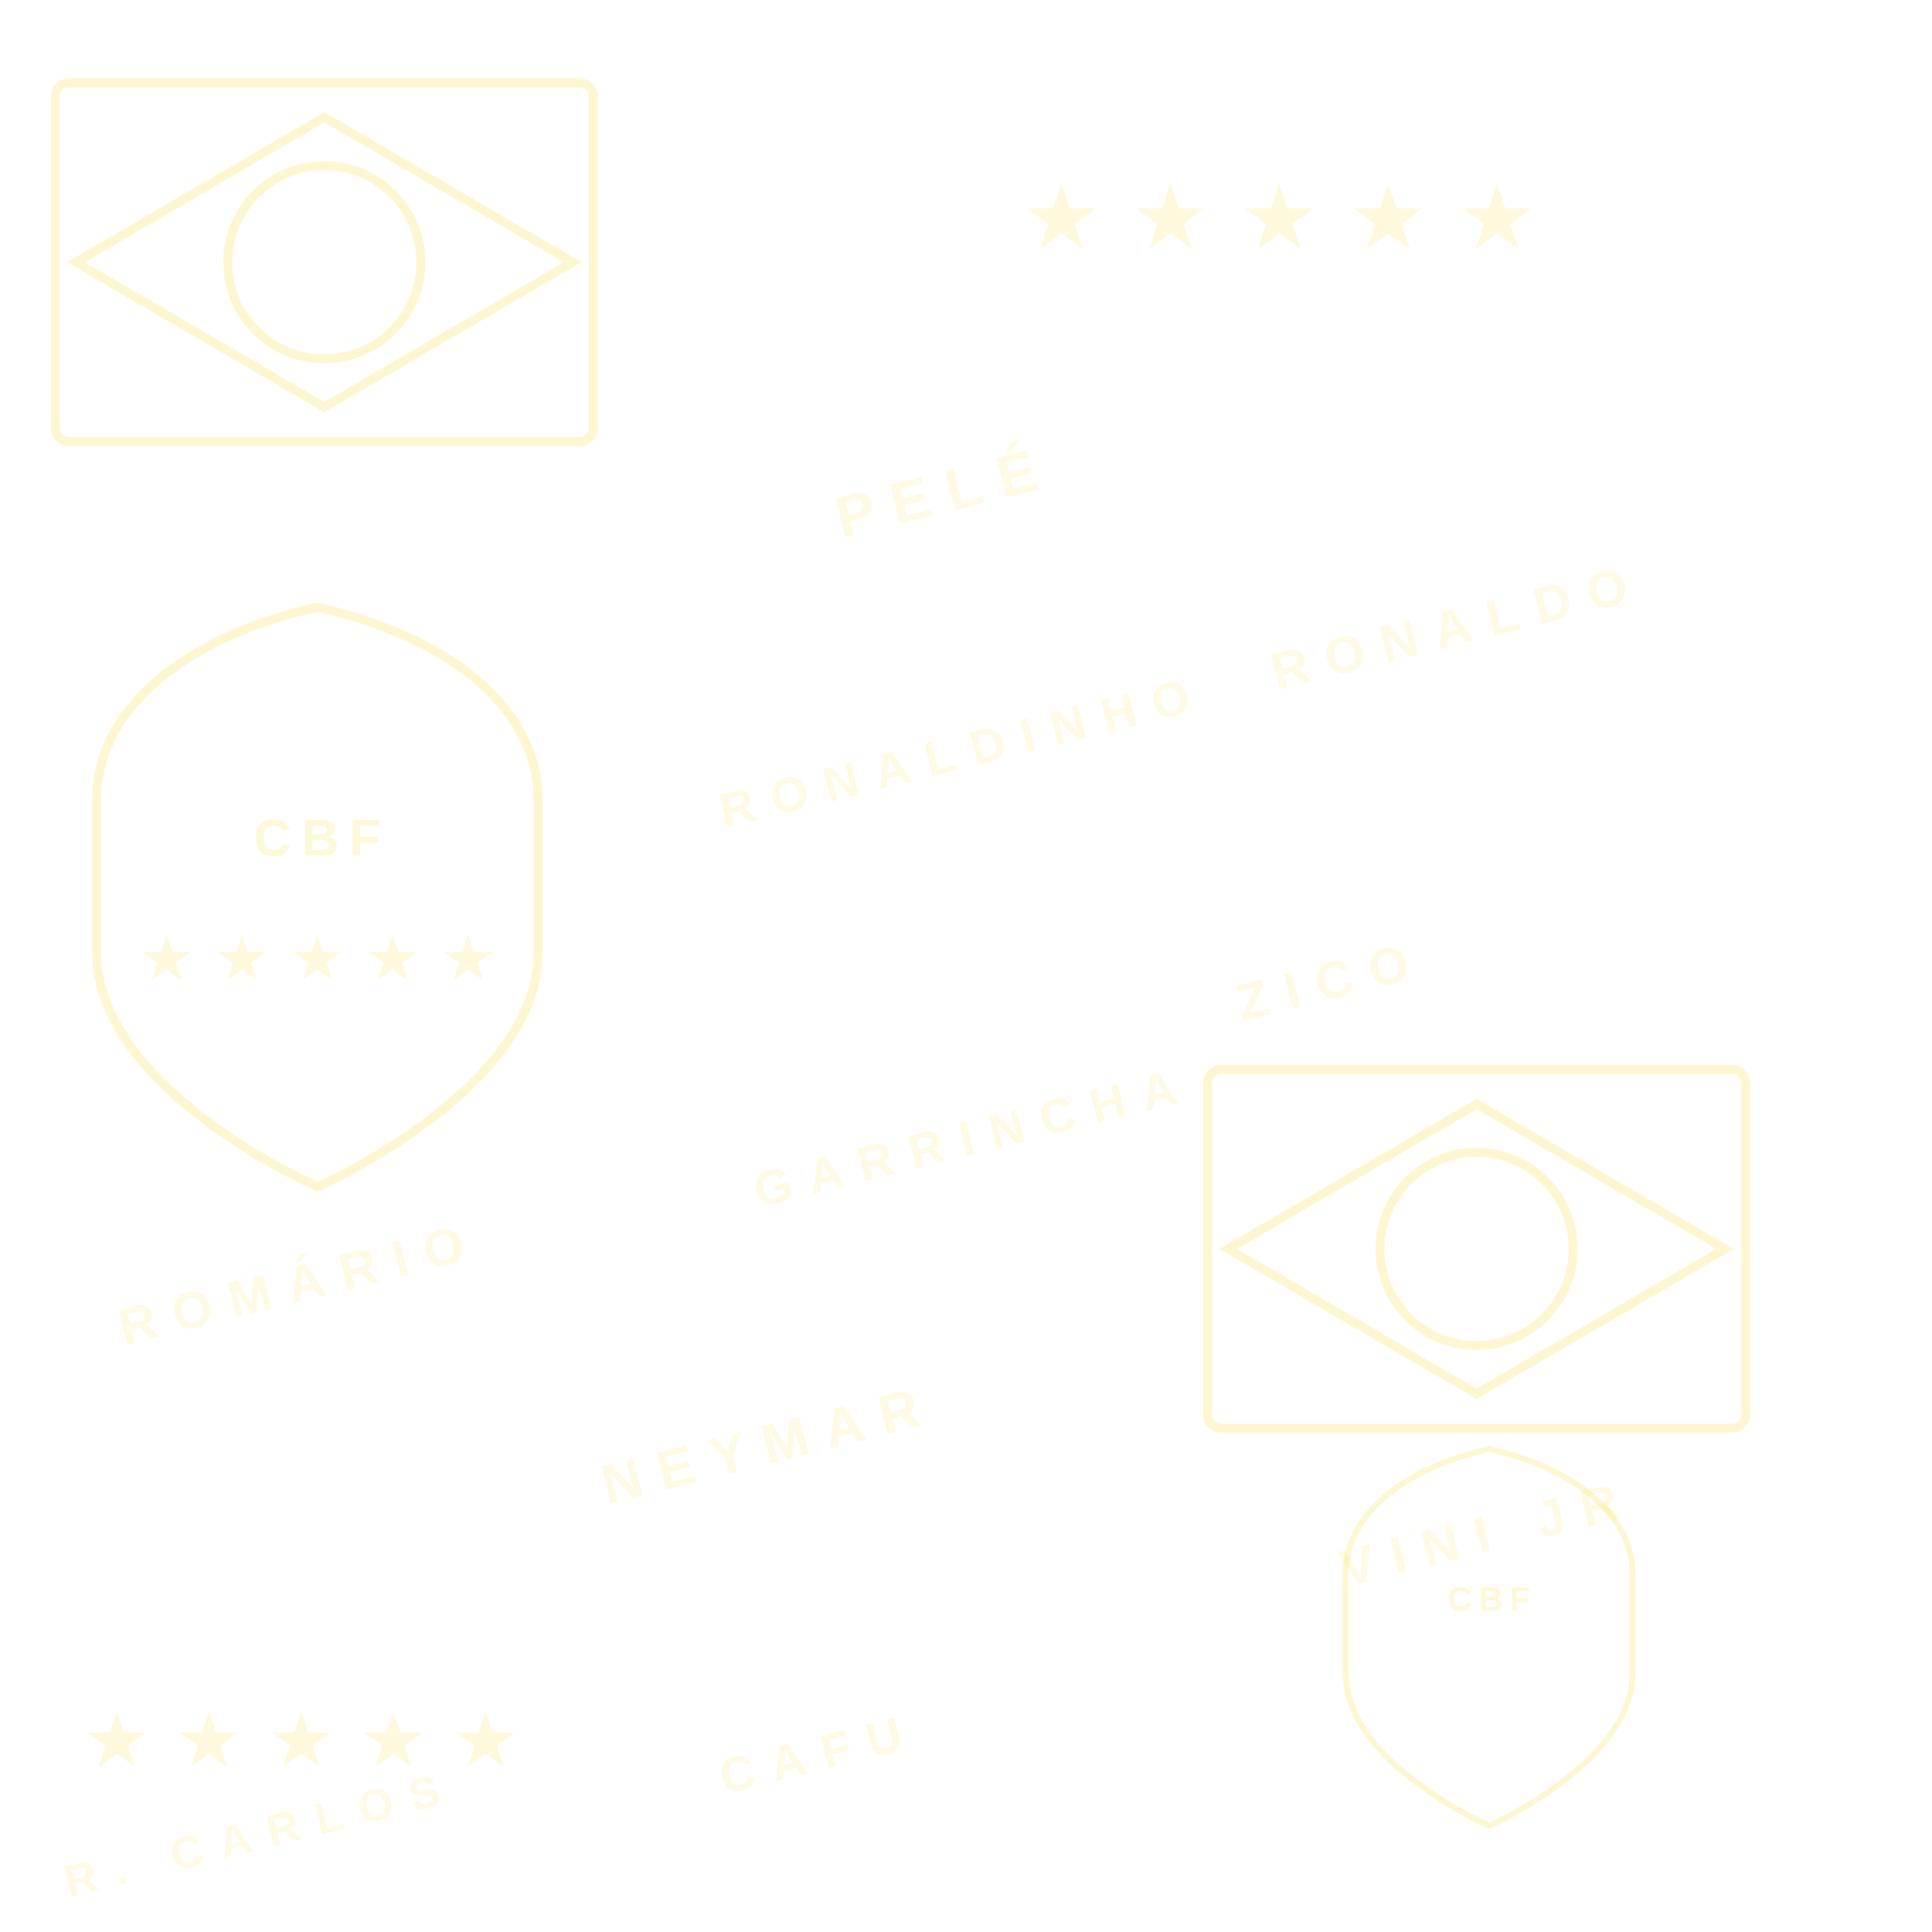
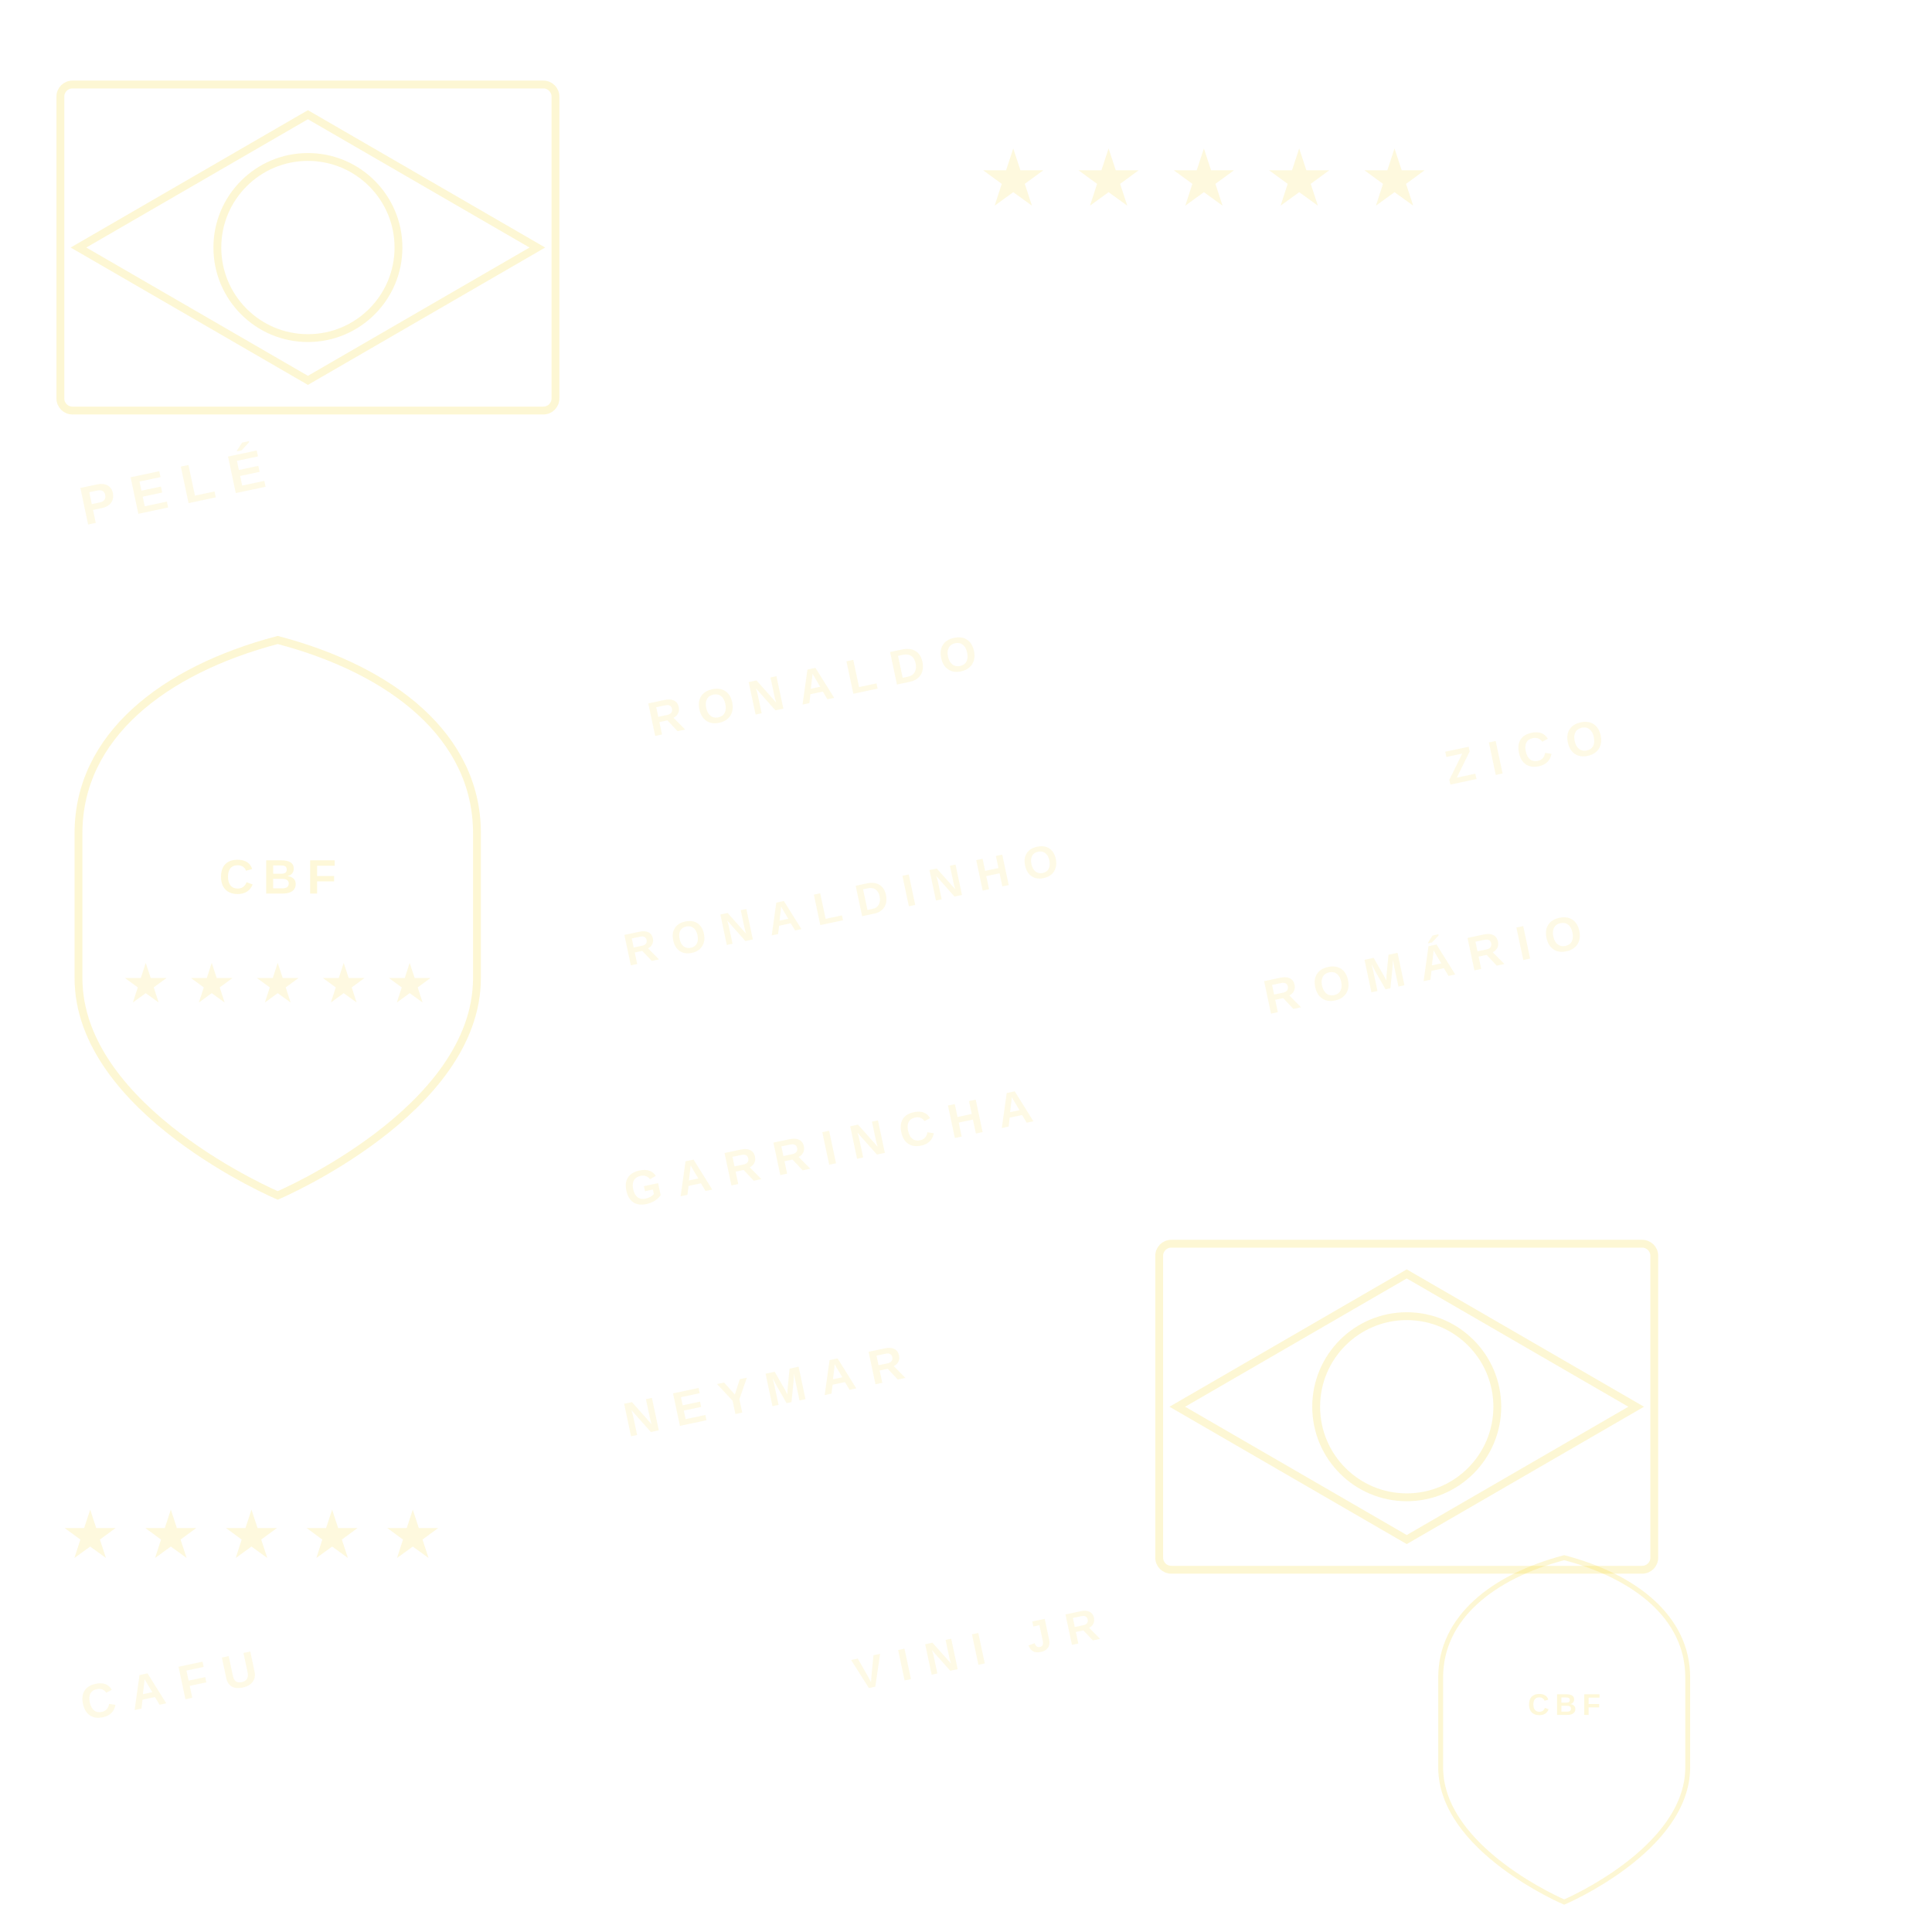
- <svg xmlns="http://www.w3.org/2000/svg" width="280" height="280" viewBox="0 0 280 280">
+ <svg xmlns="http://www.w3.org/2000/svg" width="320" height="320" viewBox="0 0 320 320">
  <defs>
    <style>
-       .bd { fill: none; stroke: #f5d000; stroke-width: 1.3; opacity: 0.18; }
-       .st { fill: #f5d000; opacity: 0.14; }
-       .nm { fill: #f5d000; opacity: 0.11; font-family: Arial, sans-serif; font-weight: 800; letter-spacing: 2.5px; text-transform: uppercase; }
+       .bd { fill: none; stroke: #f5d000; stroke-width: 1.3; opacity: 0.17; }
+       .st { fill: #f5d000; opacity: 0.13; font-family: Arial, sans-serif; }
+       .nm { fill: #f5d000; opacity: 0.10; font-family: Arial, sans-serif; font-weight: 800; letter-spacing: 2.5px; }
    </style>
  </defs>
-   <g transform="translate(8, 12)">
-     <rect class="bd" x="0" y="0" width="78" height="52" rx="2" />
-     <polygon class="bd" points="39,5 75,26 39,47 3,26" />
-     <circle class="bd" cx="39" cy="26" r="14" />
+   <g transform="translate(10, 14)">
+     <rect class="bd" x="0" y="0" width="82" height="54" rx="2" />
+     <polygon class="bd" points="41,5 79,27 41,49 3,27" />
+     <circle class="bd" cx="41" cy="27" r="15" />
  </g>
-   <text class="st" x="148" y="36" font-size="13" font-family="Arial">★  ★  ★  ★  ★</text>
-   <g transform="translate(14, 88)">
-     <path class="bd" d="M32,0 C50,4 64,14 64,28 L64,50 C64,70 32,84 32,84 C32,84 0,70 0,50 L0,28 C0,14 14,4 32,0 Z" />
-     <text x="32" y="36" text-anchor="middle" font-size="7.5" font-family="Arial" font-weight="800" fill="#f5d000" opacity="0.16" letter-spacing="1.5">CBF</text>
-     <text x="32" y="54" text-anchor="middle" font-size="9" font-family="Arial" fill="#f5d000" opacity="0.14">★ ★ ★ ★ ★</text>
+   <text class="st" x="162" y="34" font-size="13">★  ★  ★  ★  ★</text>
+   <text class="nm" x="14" y="87" font-size="9" transform="rotate(-12, 14, 87)">PELÉ</text>
+   <g transform="translate(12, 106)">
+     <path class="bd" d="M34,0 C53,5 67,16 67,32 L67,56 C67,78 34,92 34,92 C34,92 1,78 1,56 L1,32 C1,16 15,5 34,0 Z" />
+     <text x="34" y="42" text-anchor="middle" font-size="8" font-family="Arial" font-weight="800" fill="#f5d000" opacity="0.15" letter-spacing="1.5">CBF</text>
+     <text x="34" y="60" text-anchor="middle" font-size="9" font-family="Arial" fill="#f5d000" opacity="0.12">★ ★ ★ ★ ★</text>
  </g>
-   <text class="nm" x="122" y="78" font-size="8.5" transform="rotate(-14, 122, 78)">PELÉ</text>
-   <text class="nm" x="185" y="100" font-size="7.5" transform="rotate(-14, 185, 100)">RONALDO</text>
-   <text class="nm" x="105" y="120" font-size="7" transform="rotate(-14, 105, 120)">RONALDINHO</text>
-   <text class="nm" x="180" y="148" font-size="7.5" transform="rotate(-14, 180, 148)">ZICO</text>
-   <g transform="translate(175, 155)">
-     <rect class="bd" x="0" y="0" width="78" height="52" rx="2" />
-     <polygon class="bd" points="39,5 75,26 39,47 3,26" />
-     <circle class="bd" cx="39" cy="26" r="14" />
+   <text class="nm" x="108" y="122" font-size="8" transform="rotate(-12, 108, 122)">RONALDO</text>
+   <text class="nm" x="240" y="130" font-size="8" transform="rotate(-12, 240, 130)">ZICO</text>
+   <text class="nm" x="104" y="160" font-size="7.5" transform="rotate(-12, 104, 160)">RONALDINHO</text>
+   <text class="nm" x="210" y="168" font-size="8" transform="rotate(-12, 210, 168)">ROMÁRIO</text>
+   <text class="nm" x="104" y="200" font-size="8" transform="rotate(-12, 104, 200)">GARRINCHA</text>
+   <g transform="translate(192, 206)">
+     <rect class="bd" x="0" y="0" width="82" height="54" rx="2" />
+     <polygon class="bd" points="41,5 79,27 41,49 3,27" />
+     <circle class="bd" cx="41" cy="27" r="15" />
  </g>
-   <text class="nm" x="18" y="195" font-size="7.5" transform="rotate(-14, 18, 195)">ROMÁRIO</text>
-   <text class="nm" x="110" y="175" font-size="7" transform="rotate(-14, 110, 175)">GARRINCHA</text>
-   <text class="nm" x="88" y="218" font-size="8" transform="rotate(-14, 88, 218)">NEYMAR</text>
-   <text class="nm" x="195" y="230" font-size="7.5" transform="rotate(-14, 195, 230)">VINI JR</text>
-   <text class="st" x="12" y="256" font-size="11" font-family="Arial">★  ★  ★  ★  ★</text>
-   <g transform="translate(195, 210) scale(0.65)">
-     <path class="bd" d="M32,0 C50,4 64,14 64,28 L64,50 C64,70 32,84 32,84 C32,84 0,70 0,50 L0,28 C0,14 14,4 32,0 Z" />
-     <text x="32" y="36" text-anchor="middle" font-size="7.5" font-family="Arial" font-weight="800" fill="#f5d000" opacity="0.16" letter-spacing="1.5">CBF</text>
+   <text class="st" x="10" y="258" font-size="11">★  ★  ★  ★  ★</text>
+   <text class="nm" x="104" y="238" font-size="8" transform="rotate(-12, 104, 238)">NEYMAR</text>
+   <text class="nm" x="14" y="285" font-size="8" transform="rotate(-12, 14, 285)">CAFU</text>
+   <text class="nm" x="142" y="280" font-size="7.5" transform="rotate(-12, 142, 280)">VINI JR</text>
+   <g transform="translate(238, 258) scale(0.62)">
+     <path class="bd" d="M34,0 C53,5 67,16 67,32 L67,56 C67,78 34,92 34,92 C34,92 1,78 1,56 L1,32 C1,16 15,5 34,0 Z" />
+     <text x="34" y="42" text-anchor="middle" font-size="8" font-family="Arial" font-weight="800" fill="#f5d000" opacity="0.15" letter-spacing="1.5">CBF</text>
  </g>
-   <text class="nm" x="105" y="260" font-size="7" transform="rotate(-14, 105, 260)">CAFU</text>
-   <text class="nm" x="10" y="275" font-size="6.5" transform="rotate(-14, 10, 275)">R. CARLOS</text>
</svg>
